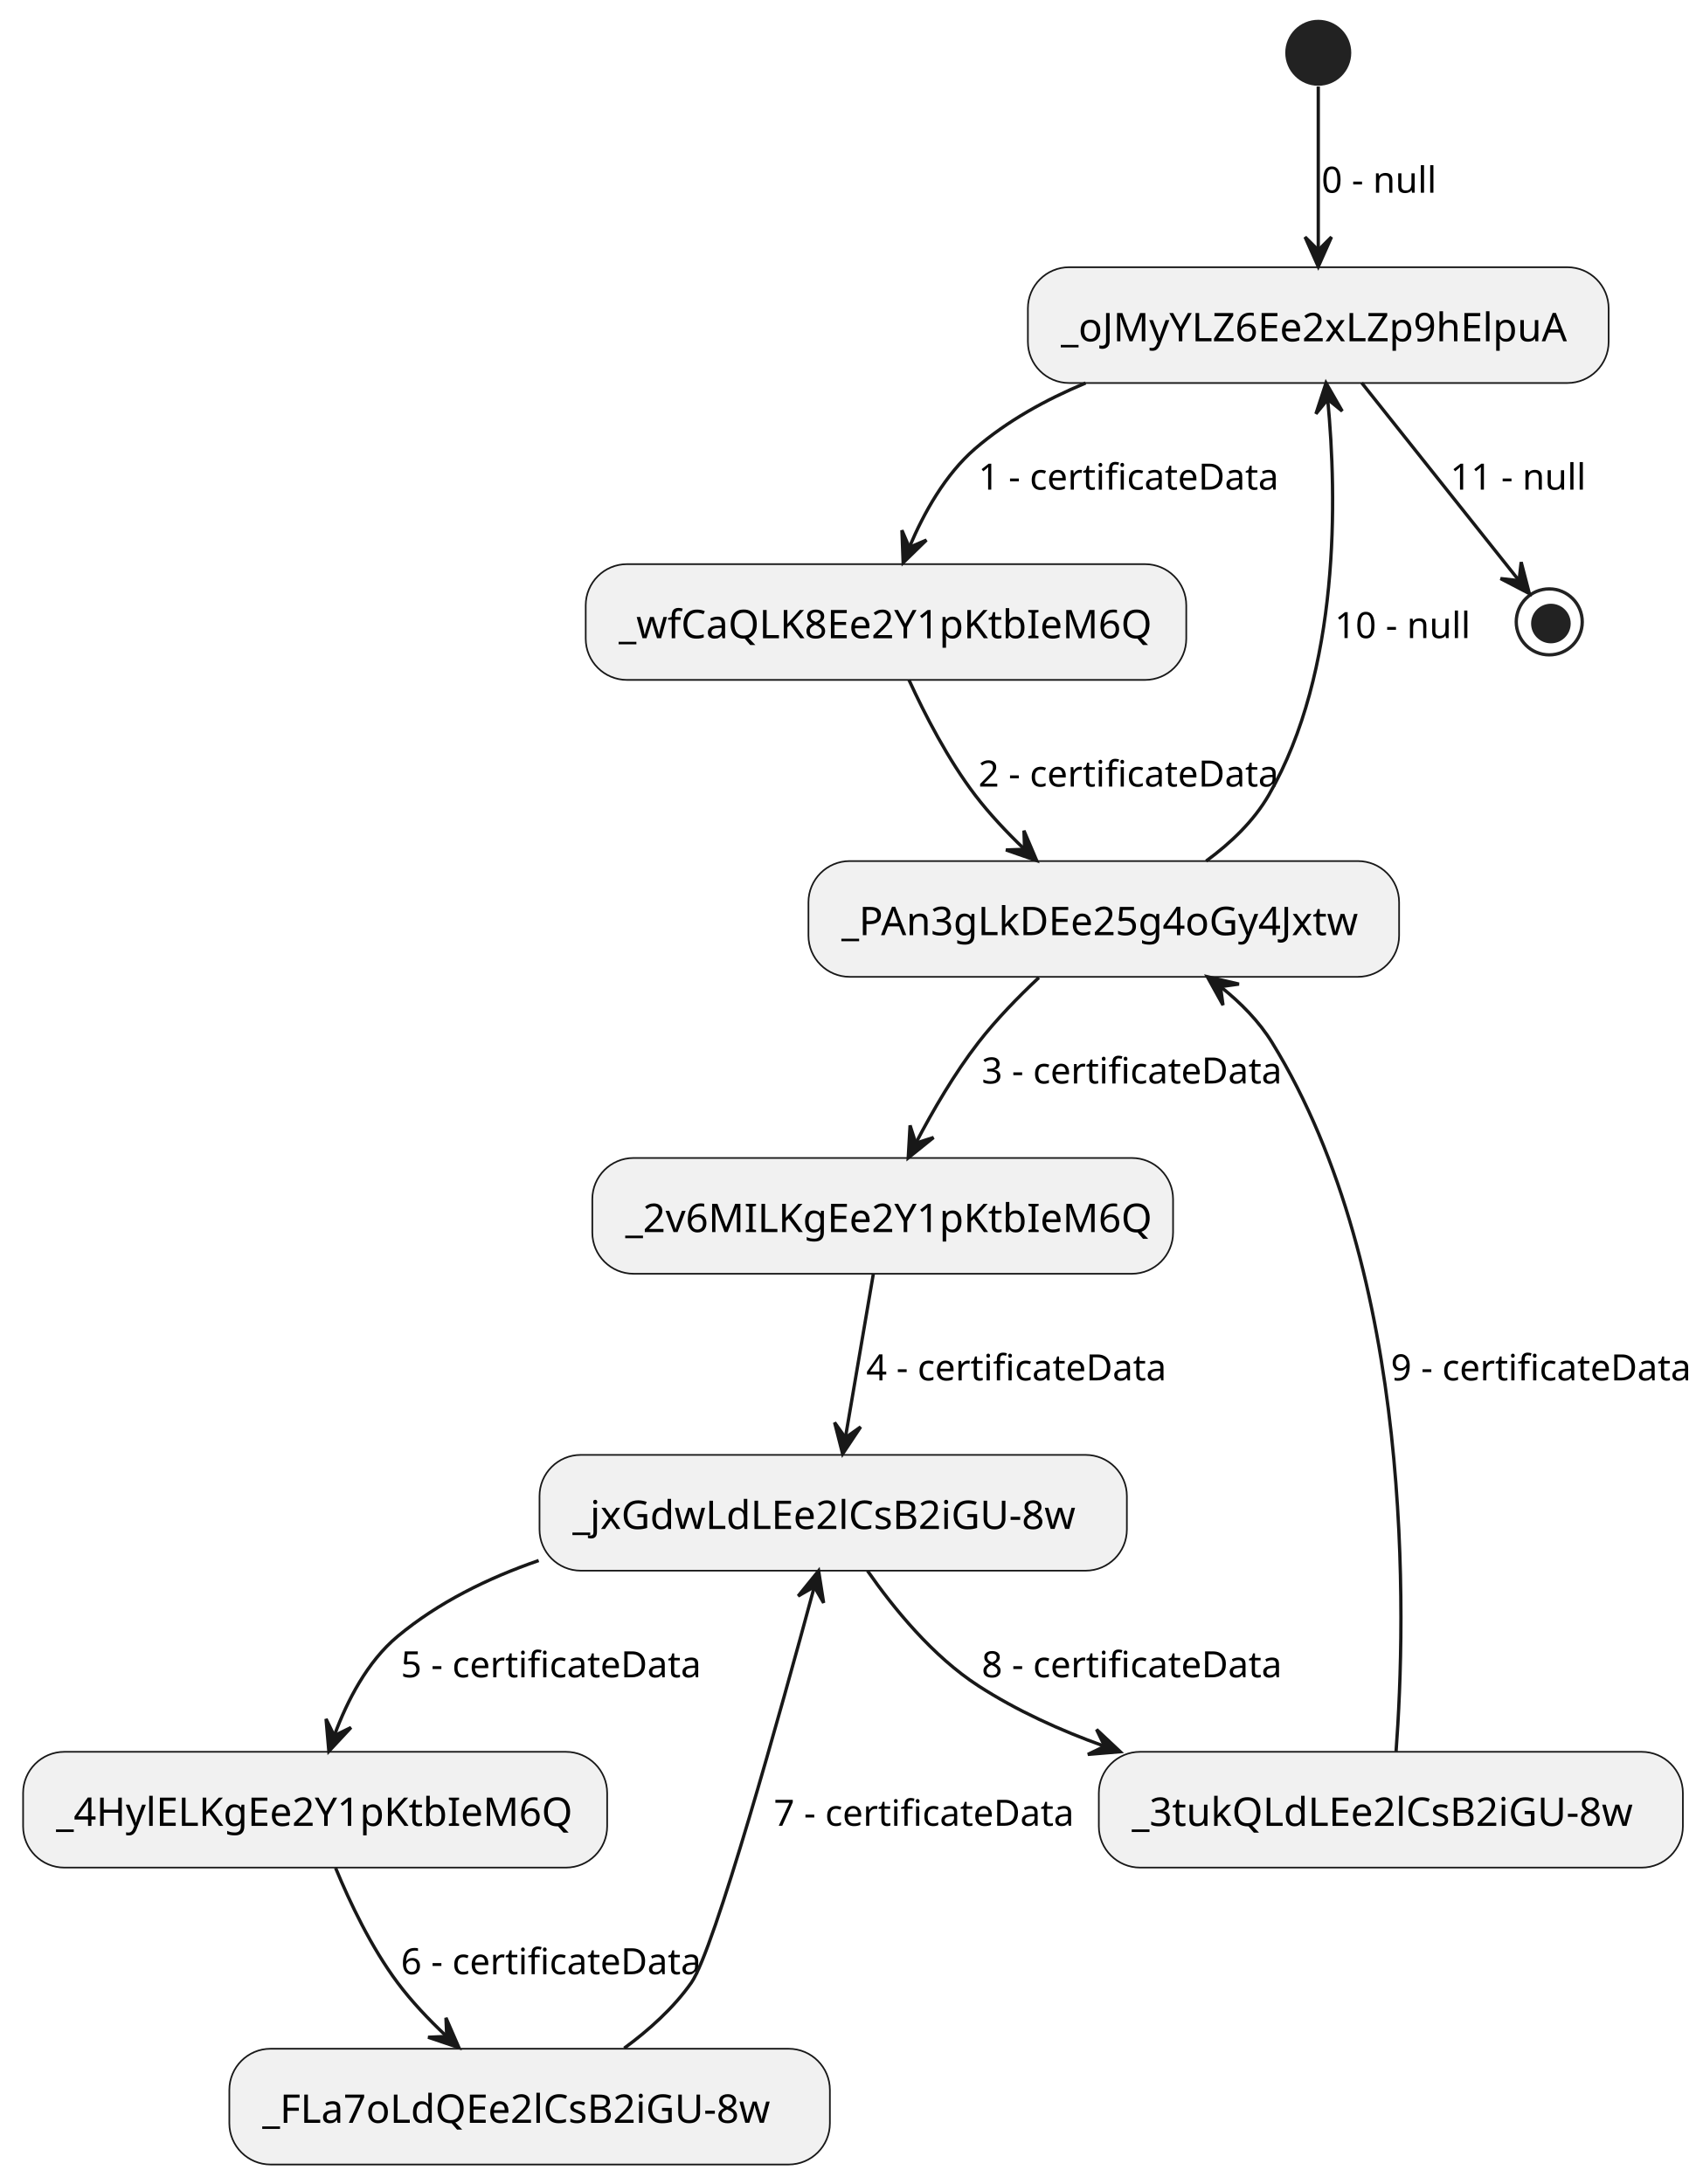
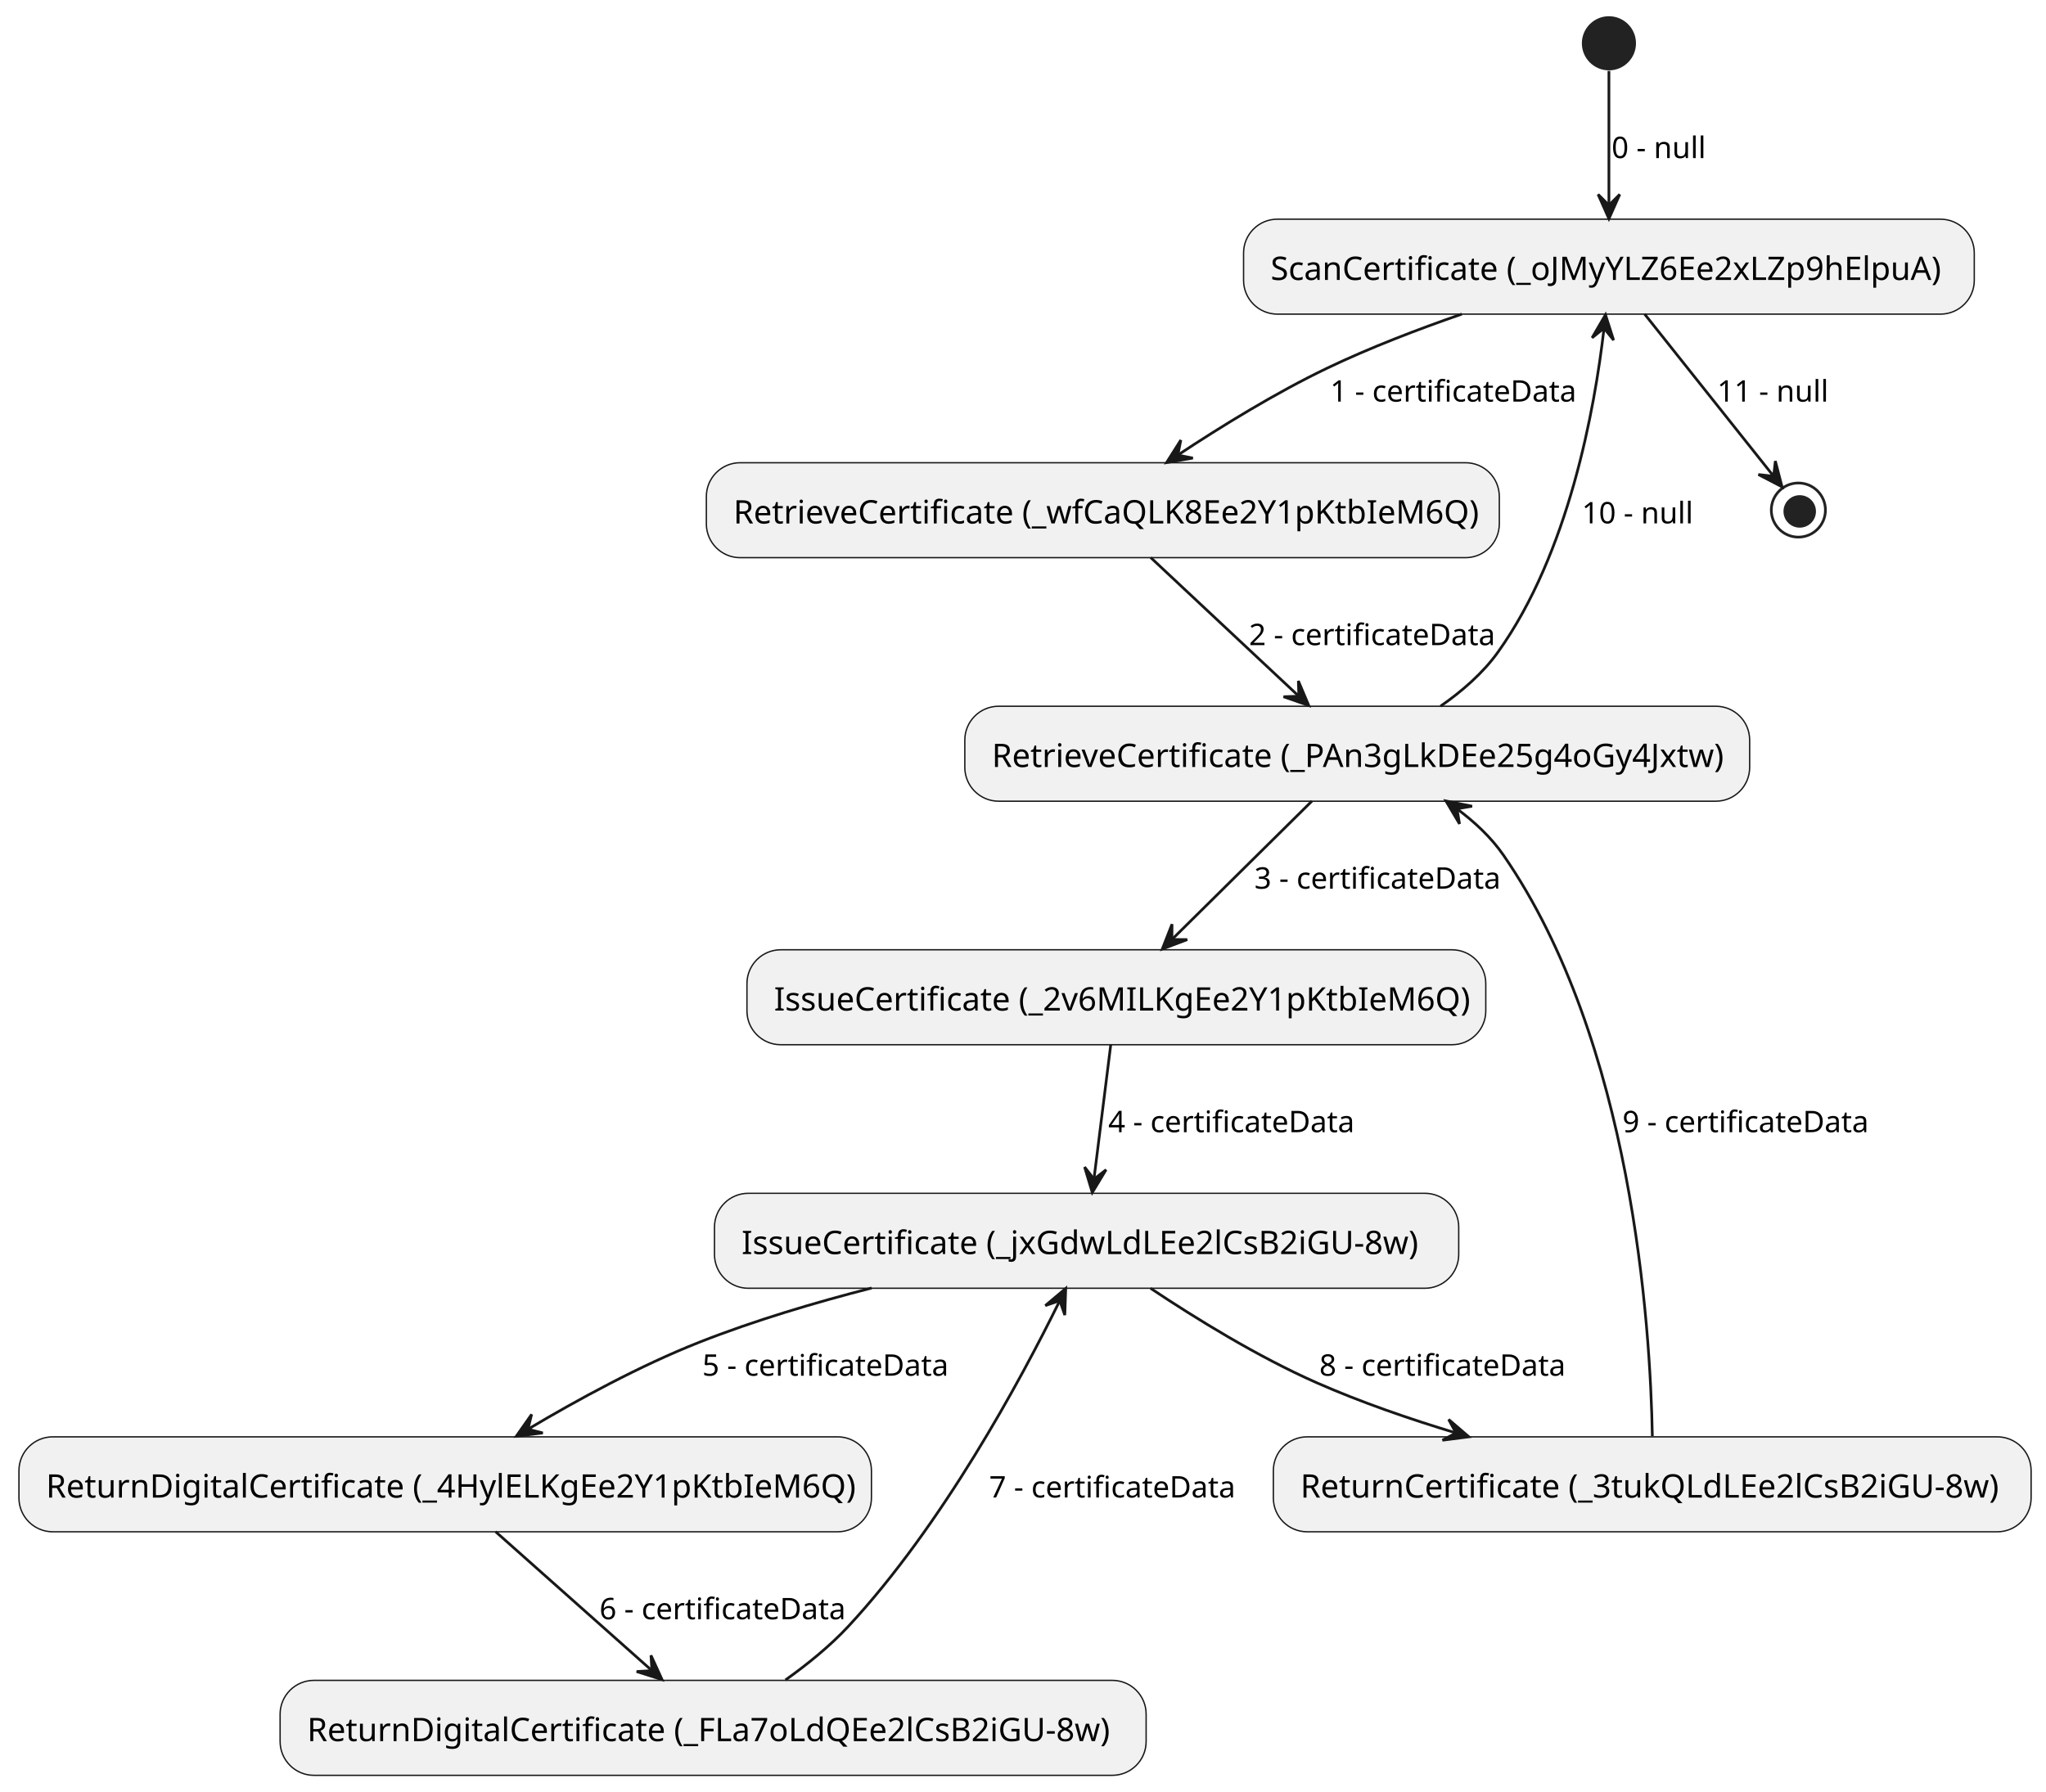
- <svg xmlns="http://www.w3.org/2000/svg" contentStyleType="text/css" height="662px" preserveAspectRatio="none" style="width:516px;height:662px;background:#FFFFFF;" version="1.1" viewBox="0 0 516 662" width="516px" zoomAndPan="magnify">
+ <svg xmlns="http://www.w3.org/2000/svg" contentStyleType="text/css" height="662px" preserveAspectRatio="none" style="width:756px;height:662px;background:#FFFFFF;" version="1.1" viewBox="0 0 756 662" width="756px" zoomAndPan="magnify">
  <defs />
  <g>
-     <ellipse cx="399.5" cy="16" fill="#222222" rx="10" ry="10" style="stroke:none;stroke-width:1.0;" />
-     <rect fill="#F1F1F1" height="35.094" rx="12.5" ry="12.5" style="stroke:#181818;stroke-width:0.5;" width="176" x="311.5" y="81" />
-     <text fill="#000000" font-family="sans-serif" font-size="12" lengthAdjust="spacing" textLength="156" x="321.5" y="103.457">_oJMyYLZ6Ee2xLZp9hElpuA</text>
-     <rect fill="#F1F1F1" height="35.094" rx="12.5" ry="12.5" style="stroke:#181818;stroke-width:0.5;" width="182" x="177.5" y="171" />
-     <text fill="#000000" font-family="sans-serif" font-size="12" lengthAdjust="spacing" textLength="162" x="187.5" y="193.457">_wfCaQLK8Ee2Y1pKtbIeM6Q</text>
-     <rect fill="#F1F1F1" height="35.094" rx="12.5" ry="12.5" style="stroke:#181818;stroke-width:0.5;" width="179" x="245" y="261" />
-     <text fill="#000000" font-family="sans-serif" font-size="12" lengthAdjust="spacing" textLength="159" x="255" y="283.457">_PAn3gLkDEe25g4oGy4Jxtw</text>
-     <rect fill="#F1F1F1" height="35.094" rx="12.5" ry="12.5" style="stroke:#181818;stroke-width:0.5;" width="176" x="179.5" y="351" />
-     <text fill="#000000" font-family="sans-serif" font-size="12" lengthAdjust="spacing" textLength="156" x="189.5" y="373.457">_2v6MILKgEe2Y1pKtbIeM6Q</text>
-     <rect fill="#F1F1F1" height="35.094" rx="12.5" ry="12.5" style="stroke:#181818;stroke-width:0.5;" width="178" x="163.5" y="441" />
-     <text fill="#000000" font-family="sans-serif" font-size="12" lengthAdjust="spacing" textLength="158" x="173.5" y="463.457">_jxGdwLdLEe2lCsB2iGU-8w</text>
-     <rect fill="#F1F1F1" height="35.094" rx="12.5" ry="12.5" style="stroke:#181818;stroke-width:0.5;" width="177" x="7" y="531" />
-     <text fill="#000000" font-family="sans-serif" font-size="12" lengthAdjust="spacing" textLength="157" x="17" y="553.457">_4HylELKgEe2Y1pKtbIeM6Q</text>
-     <rect fill="#F1F1F1" height="35.094" rx="12.5" ry="12.5" style="stroke:#181818;stroke-width:0.5;" width="182" x="69.5" y="621" />
-     <text fill="#000000" font-family="sans-serif" font-size="12" lengthAdjust="spacing" textLength="162" x="79.5" y="643.457">_FLa7oLdQEe2lCsB2iGU-8w</text>
-     <rect fill="#F1F1F1" height="35.094" rx="12.5" ry="12.5" style="stroke:#181818;stroke-width:0.5;" width="177" x="333" y="531" />
-     <text fill="#000000" font-family="sans-serif" font-size="12" lengthAdjust="spacing" textLength="157" x="343" y="553.457">_3tukQLdLEe2lCsB2iGU-8w</text>
-     <ellipse cx="469.5" cy="188.5" fill="none" rx="10" ry="10" style="stroke:#222222;stroke-width:1.0;" />
-     <ellipse cx="470" cy="189" fill="#222222" rx="6" ry="6" style="stroke:none;stroke-width:1.0;" />
-     <g id="link_start__oJMyYLZ6Ee2xLZp9hElpuA">
-       <path d="M399.5,26.23 C399.5,38.18 399.5,59.38 399.5,75.56 " fill="none" id="start-to-_oJMyYLZ6Ee2xLZp9hElpuA" style="stroke:#181818;stroke-width:1.0;" />
-       <polygon fill="#181818" points="399.5,80.84,403.5,71.84,399.5,75.84,395.5,71.84,399.5,80.84" style="stroke:#181818;stroke-width:1.0;" />
-       <text fill="#000000" font-family="sans-serif" font-size="11" lengthAdjust="spacing" textLength="32" x="400.5" y="58.419">0 - null</text>
+     <ellipse cx="594.5" cy="16" fill="#222222" rx="10" ry="10" style="stroke:none;stroke-width:1.0;" />
+     <rect fill="#F1F1F1" height="35.094" rx="12.5" ry="12.5" style="stroke:#181818;stroke-width:0.5;" width="270" x="459.5" y="81" />
+     <text fill="#000000" font-family="sans-serif" font-size="12" lengthAdjust="spacing" textLength="250" x="469.5" y="103.457">ScanCertificate (_oJMyYLZ6Ee2xLZp9hElpuA)</text>
+     <rect fill="#F1F1F1" height="35.094" rx="12.5" ry="12.5" style="stroke:#181818;stroke-width:0.5;" width="293" x="261" y="171" />
+     <text fill="#000000" font-family="sans-serif" font-size="12" lengthAdjust="spacing" textLength="273" x="271" y="193.457">RetrieveCertificate (_wfCaQLK8Ee2Y1pKtbIeM6Q)</text>
+     <rect fill="#F1F1F1" height="35.094" rx="12.5" ry="12.5" style="stroke:#181818;stroke-width:0.5;" width="290" x="356.5" y="261" />
+     <text fill="#000000" font-family="sans-serif" font-size="12" lengthAdjust="spacing" textLength="270" x="366.5" y="283.457">RetrieveCertificate (_PAn3gLkDEe25g4oGy4Jxtw)</text>
+     <rect fill="#F1F1F1" height="35.094" rx="12.5" ry="12.5" style="stroke:#181818;stroke-width:0.5;" width="273" x="276" y="351" />
+     <text fill="#000000" font-family="sans-serif" font-size="12" lengthAdjust="spacing" textLength="253" x="286" y="373.457">IssueCertificate (_2v6MILKgEe2Y1pKtbIeM6Q)</text>
+     <rect fill="#F1F1F1" height="35.094" rx="12.5" ry="12.5" style="stroke:#181818;stroke-width:0.5;" width="275" x="264" y="441" />
+     <text fill="#000000" font-family="sans-serif" font-size="12" lengthAdjust="spacing" textLength="255" x="274" y="463.457">IssueCertificate (_jxGdwLdLEe2lCsB2iGU-8w)</text>
+     <rect fill="#F1F1F1" height="35.094" rx="12.5" ry="12.5" style="stroke:#181818;stroke-width:0.5;" width="315" x="7" y="531" />
+     <text fill="#000000" font-family="sans-serif" font-size="12" lengthAdjust="spacing" textLength="295" x="17" y="553.457">ReturnDigitalCertificate (_4HylELKgEe2Y1pKtbIeM6Q)</text>
+     <rect fill="#F1F1F1" height="35.094" rx="12.5" ry="12.5" style="stroke:#181818;stroke-width:0.5;" width="320" x="103.5" y="621" />
+     <text fill="#000000" font-family="sans-serif" font-size="12" lengthAdjust="spacing" textLength="300" x="113.5" y="643.457">ReturnDigitalCertificate (_FLa7oLdQEe2lCsB2iGU-8w)</text>
+     <rect fill="#F1F1F1" height="35.094" rx="12.5" ry="12.5" style="stroke:#181818;stroke-width:0.5;" width="280" x="470.5" y="531" />
+     <text fill="#000000" font-family="sans-serif" font-size="12" lengthAdjust="spacing" textLength="260" x="480.5" y="553.457">ReturnCertificate (_3tukQLdLEe2lCsB2iGU-8w)</text>
+     <ellipse cx="664.5" cy="188.5" fill="none" rx="10" ry="10" style="stroke:#222222;stroke-width:1.0;" />
+     <ellipse cx="665" cy="189" fill="#222222" rx="6" ry="6" style="stroke:none;stroke-width:1.0;" />
+     <g id="link_start_ScanCertificate (_oJMyYLZ6Ee2xLZp9hElpuA)">
+       <path d="M594.5,26.23 C594.5,38.18 594.5,59.38 594.5,75.56 " fill="none" id="start-to-ScanCertificate (_oJMyYLZ6Ee2xLZp9hElpuA)" style="stroke:#181818;stroke-width:1.0;" />
+       <polygon fill="#181818" points="594.5,80.84,598.5,71.84,594.5,75.84,590.5,71.84,594.5,80.84" style="stroke:#181818;stroke-width:1.0;" />
+       <text fill="#000000" font-family="sans-serif" font-size="11" lengthAdjust="spacing" textLength="32" x="595.5" y="58.419">0 - null</text>
    </g>
-     <g id="link__oJMyYLZ6Ee2xLZp9hElpuA__wfCaQLK8Ee2Y1pKtbIeM6Q">
-       <path d="M329,116.1 C316.95,121.12 305.2,127.62 295.5,136 C286.44,143.83 279.98,155.46 275.66,165.68 " fill="none" id="_oJMyYLZ6Ee2xLZp9hElpuA-to-_wfCaQLK8Ee2Y1pKtbIeM6Q" style="stroke:#181818;stroke-width:1.0;" />
-       <polygon fill="#181818" points="273.7,170.57,280.756,163.699,275.557,165.928,273.329,160.728,273.7,170.57" style="stroke:#181818;stroke-width:1.0;" />
-       <text fill="#000000" font-family="sans-serif" font-size="11" lengthAdjust="spacing" textLength="86" x="296.5" y="148.419">1 - certificateData</text>
+     <g id="link_ScanCertificate (_oJMyYLZ6Ee2xLZp9hElpuA)_RetrieveCertificate (_wfCaQLK8Ee2Y1pKtbIeM6Q)">
+       <path d="M540.16,116.07 C523.89,121.7 506.21,128.48 490.5,136 C471.35,145.17 451.07,157.69 435.35,168.09 " fill="none" id="ScanCertificate (_oJMyYLZ6Ee2xLZp9hElpuA)-to-RetrieveCertificate (_wfCaQLK8Ee2Y1pKtbIeM6Q)" style="stroke:#181818;stroke-width:1.0;" />
+       <polygon fill="#181818" points="431.05,170.96,440.756,169.288,435.208,168.183,436.313,162.635,431.05,170.96" style="stroke:#181818;stroke-width:1.0;" />
+       <text fill="#000000" font-family="sans-serif" font-size="11" lengthAdjust="spacing" textLength="86" x="491.5" y="148.419">1 - certificateData</text>
    </g>
-     <g id="link__wfCaQLK8Ee2Y1pKtbIeM6Q__PAn3gLkDEe25g4oGy4Jxtw">
-       <path d="M275.47,206.11 C280.29,216.63 287.31,230.24 295.5,241 C299.8,246.64 305.01,252.18 310.2,257.16 " fill="none" id="_wfCaQLK8Ee2Y1pKtbIeM6Q-to-_PAn3gLkDEe25g4oGy4Jxtw" style="stroke:#181818;stroke-width:1.0;" />
-       <polygon fill="#181818" points="314.16,260.85,310.311,251.784,310.505,257.438,304.852,257.632,314.16,260.85" style="stroke:#181818;stroke-width:1.0;" />
-       <text fill="#000000" font-family="sans-serif" font-size="11" lengthAdjust="spacing" textLength="86" x="296.5" y="238.419">2 - certificateData</text>
+     <g id="link_RetrieveCertificate (_wfCaQLK8Ee2Y1pKtbIeM6Q)_RetrieveCertificate (_PAn3gLkDEe25g4oGy4Jxtw)">
+       <path d="M425.18,206.05 C440.71,220.59 463.34,241.77 479.92,257.3 " fill="none" id="RetrieveCertificate (_wfCaQLK8Ee2Y1pKtbIeM6Q)-to-RetrieveCertificate (_PAn3gLkDEe25g4oGy4Jxtw)" style="stroke:#181818;stroke-width:1.0;" />
+       <polygon fill="#181818" points="483.58,260.72,479.749,251.647,479.932,257.301,474.278,257.484,483.58,260.72" style="stroke:#181818;stroke-width:1.0;" />
+       <text fill="#000000" font-family="sans-serif" font-size="11" lengthAdjust="spacing" textLength="86" x="461.5" y="238.419">2 - certificateData</text>
    </g>
-     <g id="link__PAn3gLkDEe25g4oGy4Jxtw__2v6MILKgEe2Y1pKtbIeM6Q">
-       <path d="M314.83,296.32 C308.57,302.19 301.88,309.06 296.5,316 C289.26,325.34 282.67,336.7 277.6,346.37 " fill="none" id="_PAn3gLkDEe25g4oGy4Jxtw-to-_2v6MILKgEe2Y1pKtbIeM6Q" style="stroke:#181818;stroke-width:1.0;" />
-       <polygon fill="#181818" points="275.24,350.96,282.914,344.787,277.527,346.514,275.8,341.127,275.24,350.96" style="stroke:#181818;stroke-width:1.0;" />
-       <text fill="#000000" font-family="sans-serif" font-size="11" lengthAdjust="spacing" textLength="86" x="297.5" y="328.419">3 - certificateData</text>
+     <g id="link_RetrieveCertificate (_PAn3gLkDEe25g4oGy4Jxtw)_IssueCertificate (_2v6MILKgEe2Y1pKtbIeM6Q)">
+       <path d="M484.76,296.05 C470.18,310.46 448.99,331.42 433.32,346.91 " fill="none" id="RetrieveCertificate (_PAn3gLkDEe25g4oGy4Jxtw)-to-IssueCertificate (_2v6MILKgEe2Y1pKtbIeM6Q)" style="stroke:#181818;stroke-width:1.0;" />
+       <polygon fill="#181818" points="429.47,350.72,438.684,347.24,433.027,347.206,433.061,341.549,429.47,350.72" style="stroke:#181818;stroke-width:1.0;" />
+       <text fill="#000000" font-family="sans-serif" font-size="11" lengthAdjust="spacing" textLength="86" x="463.5" y="328.419">3 - certificateData</text>
    </g>
-     <g id="link__2v6MILKgEe2Y1pKtbIeM6Q__jxGdwLdLEe2lCsB2iGU-8w">
-       <path d="M264.68,386.05 C262.28,400.1 258.83,420.36 256.21,435.72 " fill="none" id="_2v6MILKgEe2Y1pKtbIeM6Q-to-_jxGdwLdLEe2lCsB2iGU-8w" style="stroke:#181818;stroke-width:1.0;" />
-       <polygon fill="#181818" points="255.36,440.72,260.816,432.52,256.2,435.791,252.93,431.176,255.36,440.72" style="stroke:#181818;stroke-width:1.0;" />
-       <text fill="#000000" font-family="sans-serif" font-size="11" lengthAdjust="spacing" textLength="86" x="262.5" y="418.419">4 - certificateData</text>
+     <g id="link_IssueCertificate (_2v6MILKgEe2Y1pKtbIeM6Q)_IssueCertificate (_jxGdwLdLEe2lCsB2iGU-8w)">
+       <path d="M410.43,386.05 C408.68,400.1 406.14,420.36 404.22,435.72 " fill="none" id="IssueCertificate (_2v6MILKgEe2Y1pKtbIeM6Q)-to-IssueCertificate (_jxGdwLdLEe2lCsB2iGU-8w)" style="stroke:#181818;stroke-width:1.0;" />
+       <polygon fill="#181818" points="403.6,440.72,408.7,432.295,404.229,435.76,400.764,431.288,403.6,440.72" style="stroke:#181818;stroke-width:1.0;" />
+       <text fill="#000000" font-family="sans-serif" font-size="11" lengthAdjust="spacing" textLength="86" x="409.5" y="418.419">4 - certificateData</text>
    </g>
-     <g id="link__jxGdwLdLEe2lCsB2iGU-8w__4HylELKgEe2Y1pKtbIeM6Q">
-       <path d="M163.25,473.02 C147.84,478.34 132.83,485.73 120.5,496 C111.31,503.65 105.24,515.49 101.38,525.88 " fill="none" id="_jxGdwLdLEe2lCsB2iGU-8w-to-_4HylELKgEe2Y1pKtbIeM6Q" style="stroke:#181818;stroke-width:1.0;" />
-       <polygon fill="#181818" points="99.66,530.84,106.373,523.633,101.288,526.112,98.809,521.028,99.66,530.84" style="stroke:#181818;stroke-width:1.0;" />
-       <text fill="#000000" font-family="sans-serif" font-size="11" lengthAdjust="spacing" textLength="86" x="121.5" y="508.419">5 - certificateData</text>
+     <g id="link_IssueCertificate (_jxGdwLdLEe2lCsB2iGU-8w)_ReturnDigitalCertificate (_4HylELKgEe2Y1pKtbIeM6Q)">
+       <path d="M322.07,476 C301.07,481.38 278.64,488.06 258.5,496 C236.48,504.68 213.13,517.45 195.21,528.11 " fill="none" id="IssueCertificate (_jxGdwLdLEe2lCsB2iGU-8w)-to-ReturnDigitalCertificate (_4HylELKgEe2Y1pKtbIeM6Q)" style="stroke:#181818;stroke-width:1.0;" />
+       <polygon fill="#181818" points="190.78,530.76,200.555,529.559,195.067,528.188,196.44,522.7,190.78,530.76" style="stroke:#181818;stroke-width:1.0;" />
+       <text fill="#000000" font-family="sans-serif" font-size="11" lengthAdjust="spacing" textLength="86" x="259.5" y="508.419">5 - certificateData</text>
    </g>
-     <g id="link__4HylELKgEe2Y1pKtbIeM6Q__FLa7oLdQEe2lCsB2iGU-8w">
-       <path d="M101.69,566.17 C106.05,576.72 112.53,590.33 120.5,601 C124.71,606.64 129.89,612.11 135.1,617.02 " fill="none" id="_4HylELKgEe2Y1pKtbIeM6Q-to-_FLa7oLdQEe2lCsB2iGU-8w" style="stroke:#181818;stroke-width:1.0;" />
-       <polygon fill="#181818" points="139.07,620.66,135.148,611.626,135.388,617.278,129.736,617.517,139.07,620.66" style="stroke:#181818;stroke-width:1.0;" />
-       <text fill="#000000" font-family="sans-serif" font-size="11" lengthAdjust="spacing" textLength="86" x="121.5" y="598.419">6 - certificateData</text>
+     <g id="link_ReturnDigitalCertificate (_4HylELKgEe2Y1pKtbIeM6Q)_ReturnDigitalCertificate (_FLa7oLdQEe2lCsB2iGU-8w)">
+       <path d="M183.12,566.05 C199.47,580.59 223.31,601.77 240.78,617.3 " fill="none" id="ReturnDigitalCertificate (_4HylELKgEe2Y1pKtbIeM6Q)-to-ReturnDigitalCertificate (_FLa7oLdQEe2lCsB2iGU-8w)" style="stroke:#181818;stroke-width:1.0;" />
+       <polygon fill="#181818" points="244.63,620.72,240.544,611.759,240.887,617.405,235.24,617.748,244.63,620.72" style="stroke:#181818;stroke-width:1.0;" />
+       <text fill="#000000" font-family="sans-serif" font-size="11" lengthAdjust="spacing" textLength="86" x="221.5" y="598.419">6 - certificateData</text>
    </g>
-     <g id="link__FLa7oLdQEe2lCsB2iGU-8w__jxGdwLdLEe2lCsB2iGU-8w">
-       <path d="M189.17,620.84 C196.66,615.34 204.13,608.64 209.5,601 C216.48,591.07 236.63,518.53 246.67,481.35 " fill="none" id="_FLa7oLdQEe2lCsB2iGU-8w-to-_jxGdwLdLEe2lCsB2iGU-8w" style="stroke:#181818;stroke-width:1.0;" />
-       <polygon fill="#181818" points="248.08,476.13,241.878,483.781,246.78,480.958,249.603,485.86,248.08,476.13" style="stroke:#181818;stroke-width:1.0;" />
-       <text fill="#000000" font-family="sans-serif" font-size="11" lengthAdjust="spacing" textLength="86" x="234.5" y="553.419">7 - certificateData</text>
+     <g id="link_ReturnDigitalCertificate (_FLa7oLdQEe2lCsB2iGU-8w)_IssueCertificate (_jxGdwLdLEe2lCsB2iGU-8w)">
+       <path d="M290.23,620.86 C298.24,615.14 306.7,608.32 313.5,601 C348.29,563.52 377,510.33 391.43,481 " fill="none" id="ReturnDigitalCertificate (_FLa7oLdQEe2lCsB2iGU-8w)-to-IssueCertificate (_jxGdwLdLEe2lCsB2iGU-8w)" style="stroke:#181818;stroke-width:1.0;" />
+       <polygon fill="#181818" points="393.79,476.16,386.252,482.498,391.6,480.655,393.444,486.003,393.79,476.16" style="stroke:#181818;stroke-width:1.0;" />
+       <text fill="#000000" font-family="sans-serif" font-size="11" lengthAdjust="spacing" textLength="86" x="365.5" y="553.419">7 - certificateData</text>
    </g>
-     <g id="link__jxGdwLdLEe2lCsB2iGU-8w__3tukQLdLEe2lCsB2iGU-8w">
-       <path d="M262.9,476.13 C270.81,487.5 282.67,502.06 296.5,511 C308.08,518.49 321.24,524.48 334.57,529.26 " fill="none" id="_jxGdwLdLEe2lCsB2iGU-8w-to-_3tukQLdLEe2lCsB2iGU-8w" style="stroke:#181818;stroke-width:1.0;" />
-       <polygon fill="#181818" points="339.49,530.97,332.308,524.231,334.769,529.325,329.675,531.785,339.49,530.97" style="stroke:#181818;stroke-width:1.0;" />
-       <text fill="#000000" font-family="sans-serif" font-size="11" lengthAdjust="spacing" textLength="86" x="297.5" y="508.419">8 - certificateData</text>
+     <g id="link_IssueCertificate (_jxGdwLdLEe2lCsB2iGU-8w)_ReturnCertificate (_3tukQLdLEe2lCsB2iGU-8w)">
+       <path d="M425.14,476.11 C441.72,487.17 464.72,501.39 486.5,511 C502.73,518.16 520.77,524.38 537.94,529.56 " fill="none" id="IssueCertificate (_jxGdwLdLEe2lCsB2iGU-8w)-to-ReturnCertificate (_3tukQLdLEe2lCsB2iGU-8w)" style="stroke:#181818;stroke-width:1.0;" />
+       <polygon fill="#181818" points="542.76,530.99,535.28,524.583,537.969,529.56,532.992,532.249,542.76,530.99" style="stroke:#181818;stroke-width:1.0;" />
+       <text fill="#000000" font-family="sans-serif" font-size="11" lengthAdjust="spacing" textLength="86" x="487.5" y="508.419">8 - certificateData</text>
    </g>
-     <g id="link__3tukQLdLEe2lCsB2iGU-8w__PAn3gLkDEe25g4oGy4Jxtw">
-       <path d="M423.08,530.88 C426.06,490.68 428.79,386.31 385.5,316 C381.56,309.6 376.03,303.99 370.06,299.22 " fill="none" id="_3tukQLdLEe2lCsB2iGU-8w-to-_PAn3gLkDEe25g4oGy4Jxtw" style="stroke:#181818;stroke-width:1.0;" />
-       <polygon fill="#181818" points="365.87,296.05,370.635,304.669,369.858,299.066,375.461,298.288,365.87,296.05" style="stroke:#181818;stroke-width:1.0;" />
-       <text fill="#000000" font-family="sans-serif" font-size="11" lengthAdjust="spacing" textLength="86" x="421.5" y="418.419">9 - certificateData</text>
+     <g id="link_ReturnCertificate (_3tukQLdLEe2lCsB2iGU-8w)_RetrieveCertificate (_PAn3gLkDEe25g4oGy4Jxtw)">
+       <path d="M610.54,530.71 C609.83,490.13 603.18,384.98 555.5,316 C550.97,309.45 544.85,303.74 538.35,298.91 " fill="none" id="ReturnCertificate (_3tukQLdLEe2lCsB2iGU-8w)-to-RetrieveCertificate (_PAn3gLkDEe25g4oGy4Jxtw)" style="stroke:#181818;stroke-width:1.0;" />
+       <polygon fill="#181818" points="534.27,296.01,539.3,304.478,538.349,298.901,543.926,297.951,534.27,296.01" style="stroke:#181818;stroke-width:1.0;" />
+       <text fill="#000000" font-family="sans-serif" font-size="11" lengthAdjust="spacing" textLength="86" x="599.5" y="418.419">9 - certificateData</text>
    </g>
-     <g id="link__PAn3gLkDEe25g4oGy4Jxtw__oJMyYLZ6Ee2xLZp9hElpuA">
-       <path d="M365.52,260.99 C372.89,255.6 379.94,248.91 384.5,241 C406.22,203.32 405.16,150.55 402.38,121.26 " fill="none" id="_PAn3gLkDEe25g4oGy4Jxtw-to-_oJMyYLZ6Ee2xLZp9hElpuA" style="stroke:#181818;stroke-width:1.0;" />
-       <polygon fill="#181818" points="401.85,116.07,398.797,125.434,402.365,121.043,406.755,124.611,401.85,116.07" style="stroke:#181818;stroke-width:1.0;" />
-       <text fill="#000000" font-family="sans-serif" font-size="11" lengthAdjust="spacing" textLength="38" x="404.5" y="193.419">10 - null</text>
+     <g id="link_RetrieveCertificate (_PAn3gLkDEe25g4oGy4Jxtw)_ScanCertificate (_oJMyYLZ6Ee2xLZp9hElpuA)">
+       <path d="M532.27,260.99 C540.13,255.52 547.92,248.81 553.5,241 C579.68,204.37 589.24,151.2 592.66,121.57 " fill="none" id="RetrieveCertificate (_PAn3gLkDEe25g4oGy4Jxtw)-to-ScanCertificate (_oJMyYLZ6Ee2xLZp9hElpuA)" style="stroke:#181818;stroke-width:1.0;" />
+       <polygon fill="#181818" points="593.23,116.32,588.277,124.833,592.687,121.29,596.229,125.701,593.23,116.32" style="stroke:#181818;stroke-width:1.0;" />
+       <text fill="#000000" font-family="sans-serif" font-size="11" lengthAdjust="spacing" textLength="38" x="584.5" y="193.419">10 - null</text>
    </g>
-     <g id="link__oJMyYLZ6Ee2xLZp9hElpuA_end">
-       <path d="M412.67,116.05 C426.57,133.53 448.12,160.62 460.3,175.93 " fill="none" id="_oJMyYLZ6Ee2xLZp9hElpuA-to-end" style="stroke:#181818;stroke-width:1.0;" />
-       <polygon fill="#181818" points="463.47,179.92,460.997,170.387,460.357,176.007,454.736,175.368,463.47,179.92" style="stroke:#181818;stroke-width:1.0;" />
-       <text fill="#000000" font-family="sans-serif" font-size="11" lengthAdjust="spacing" textLength="38" x="439.5" y="148.419">11 - null</text>
+     <g id="link_ScanCertificate (_oJMyYLZ6Ee2xLZp9hElpuA)_end">
+       <path d="M607.67,116.05 C621.57,133.53 643.12,160.62 655.3,175.93 " fill="none" id="ScanCertificate (_oJMyYLZ6Ee2xLZp9hElpuA)-to-end" style="stroke:#181818;stroke-width:1.0;" />
+       <polygon fill="#181818" points="658.47,179.92,655.997,170.387,655.357,176.007,649.736,175.368,658.47,179.92" style="stroke:#181818;stroke-width:1.0;" />
+       <text fill="#000000" font-family="sans-serif" font-size="11" lengthAdjust="spacing" textLength="38" x="634.5" y="148.419">11 - null</text>
    </g>
  </g>
</svg>
